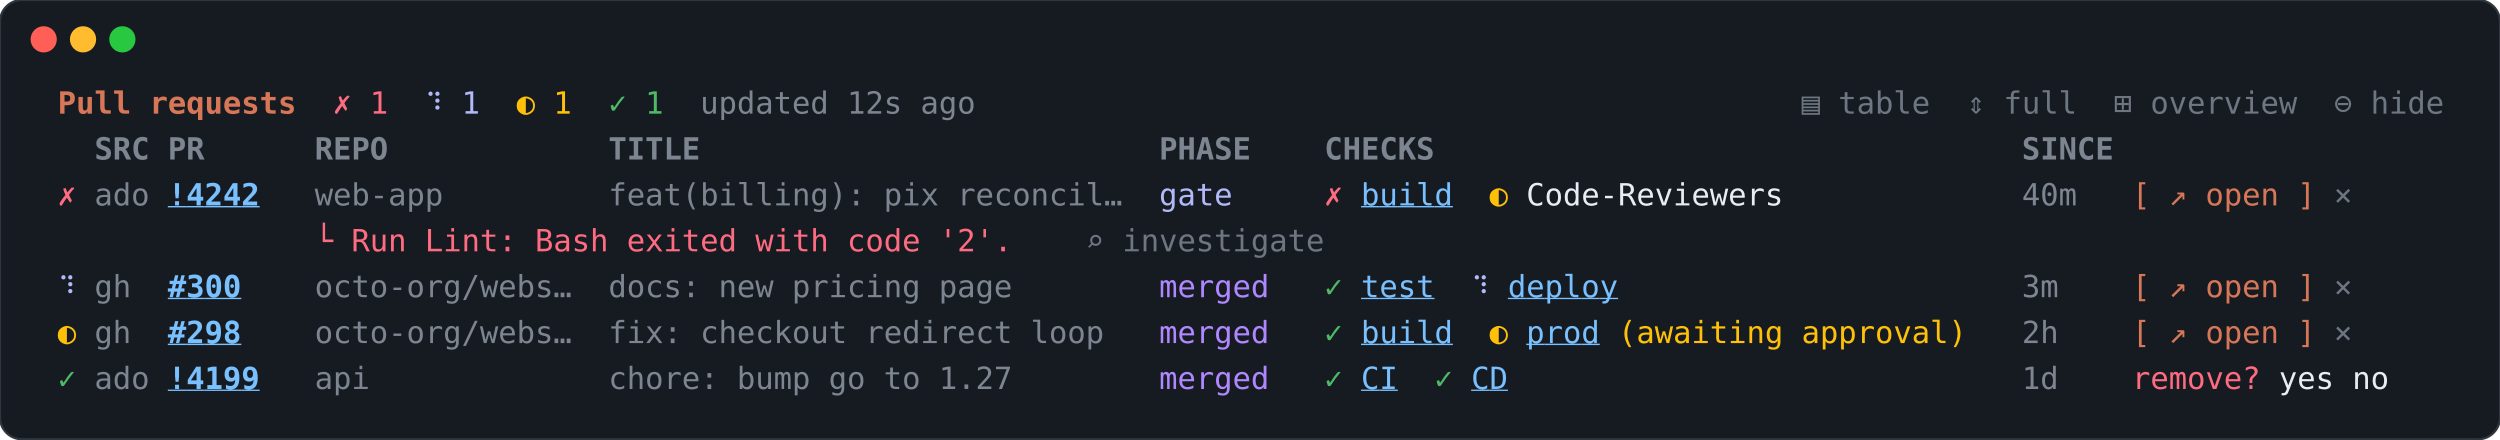
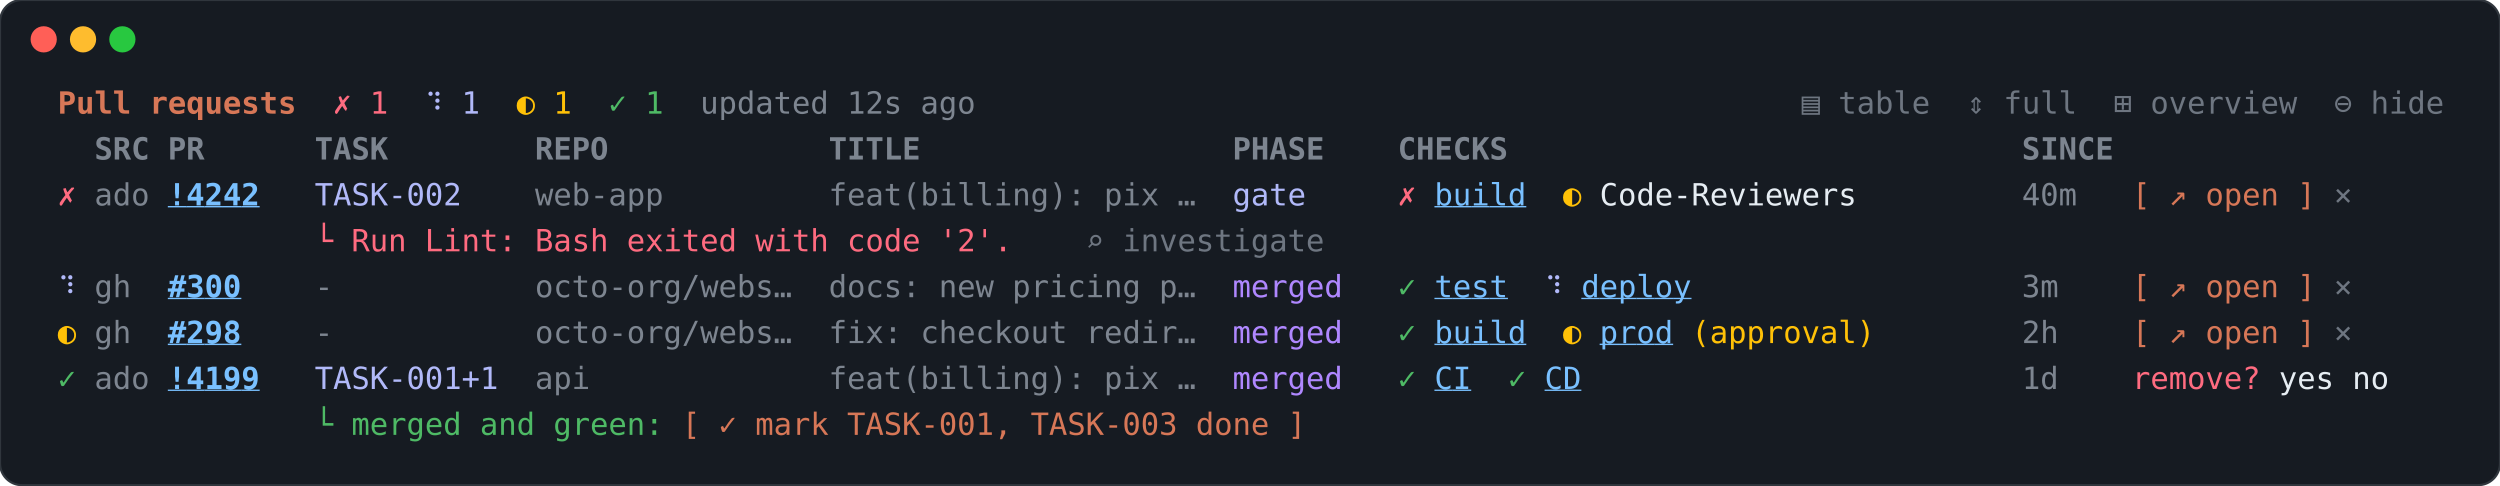
- <svg xmlns="http://www.w3.org/2000/svg" width="1144" height="201" viewBox="0 0 1144 201" role="img" aria-label="pr-watch band in the Claude Code terminal">
-   <rect width="1144" height="201" rx="10" fill="#161b22" stroke="#30363d" />
+ <svg xmlns="http://www.w3.org/2000/svg" width="1144" height="222" viewBox="0 0 1144 222" role="img" aria-label="pr-watch band in the Claude Code terminal">
+   <rect width="1144" height="222" rx="10" fill="#161b22" stroke="#30363d" />
  <circle cx="20" cy="18" r="6" fill="#ff5f57" />
  <circle cx="38" cy="18" r="6" fill="#febc2e" />
  <circle cx="56" cy="18" r="6" fill="#28c840" />
  <g font-family="ui-monospace, SFMono-Regular, Menlo, Consolas, monospace" font-size="14">
    <text x="26.4" y="52" fill="#d77757" font-weight="700">P</text>
    <text x="34.8" y="52" fill="#d77757" font-weight="700">u</text>
    <text x="43.2" y="52" fill="#d77757" font-weight="700">l</text>
    <text x="51.6" y="52" fill="#d77757" font-weight="700">l</text>
    <text x="68.4" y="52" fill="#d77757" font-weight="700">r</text>
    <text x="76.8" y="52" fill="#d77757" font-weight="700">e</text>
    <text x="85.2" y="52" fill="#d77757" font-weight="700">q</text>
    <text x="93.6" y="52" fill="#d77757" font-weight="700">u</text>
    <text x="102.0" y="52" fill="#d77757" font-weight="700">e</text>
    <text x="110.4" y="52" fill="#d77757" font-weight="700">s</text>
    <text x="118.8" y="52" fill="#d77757" font-weight="700">t</text>
    <text x="127.2" y="52" fill="#d77757" font-weight="700">s</text>
    <text x="152.4" y="52" fill="#ff6b80">✗</text>
    <text x="169.2" y="52" fill="#ff6b80">1</text>
    <text x="194.4" y="52" fill="#b1b9f9">⠹</text>
    <text x="211.2" y="52" fill="#b1b9f9">1</text>
    <text x="236.4" y="52" fill="#ffc107">◐</text>
    <text x="253.2" y="52" fill="#ffc107">1</text>
    <text x="278.4" y="52" fill="#4eba65">✓</text>
    <text x="295.2" y="52" fill="#4eba65">1</text>
    <text x="320.4" y="52" fill="#7d8590">u</text>
    <text x="328.8" y="52" fill="#7d8590">p</text>
    <text x="337.2" y="52" fill="#7d8590">d</text>
    <text x="345.6" y="52" fill="#7d8590">a</text>
    <text x="354.0" y="52" fill="#7d8590">t</text>
    <text x="362.4" y="52" fill="#7d8590">e</text>
    <text x="370.8" y="52" fill="#7d8590">d</text>
    <text x="387.6" y="52" fill="#7d8590">1</text>
    <text x="396.0" y="52" fill="#7d8590">2</text>
    <text x="404.4" y="52" fill="#7d8590">s</text>
    <text x="421.2" y="52" fill="#7d8590">a</text>
    <text x="429.6" y="52" fill="#7d8590">g</text>
    <text x="438.0" y="52" fill="#7d8590">o</text>
    <text x="824.4" y="52" fill="#6e7681">▤</text>
    <text x="841.2" y="52" fill="#6e7681">t</text>
    <text x="849.6" y="52" fill="#6e7681">a</text>
    <text x="858.0" y="52" fill="#6e7681">b</text>
    <text x="866.4" y="52" fill="#6e7681">l</text>
    <text x="874.8" y="52" fill="#6e7681">e</text>
    <text x="900.0" y="52" fill="#6e7681">⇕</text>
    <text x="916.8" y="52" fill="#6e7681">f</text>
    <text x="925.2" y="52" fill="#6e7681">u</text>
    <text x="933.6" y="52" fill="#6e7681">l</text>
    <text x="942.0" y="52" fill="#6e7681">l</text>
    <text x="967.2" y="52" fill="#6e7681">⊞</text>
    <text x="984.0" y="52" fill="#6e7681">o</text>
    <text x="992.4" y="52" fill="#6e7681">v</text>
    <text x="1000.8" y="52" fill="#6e7681">e</text>
    <text x="1009.2" y="52" fill="#6e7681">r</text>
    <text x="1017.6" y="52" fill="#6e7681">v</text>
    <text x="1026.0" y="52" fill="#6e7681">i</text>
    <text x="1034.4" y="52" fill="#6e7681">e</text>
    <text x="1042.8" y="52" fill="#6e7681">w</text>
    <text x="1068.0" y="52" fill="#6e7681">⊖</text>
    <text x="1084.8" y="52" fill="#6e7681">h</text>
    <text x="1093.2" y="52" fill="#6e7681">i</text>
    <text x="1101.6" y="52" fill="#6e7681">d</text>
    <text x="1110.0" y="52" fill="#6e7681">e</text>
    <text x="43.2" y="73" fill="#7d8590" font-weight="700">S</text>
    <text x="51.6" y="73" fill="#7d8590" font-weight="700">R</text>
    <text x="60.0" y="73" fill="#7d8590" font-weight="700">C</text>
    <text x="76.8" y="73" fill="#7d8590" font-weight="700">P</text>
    <text x="85.2" y="73" fill="#7d8590" font-weight="700">R</text>
-     <text x="144.0" y="73" fill="#7d8590" font-weight="700">R</text>
-     <text x="152.4" y="73" fill="#7d8590" font-weight="700">E</text>
-     <text x="160.8" y="73" fill="#7d8590" font-weight="700">P</text>
-     <text x="169.2" y="73" fill="#7d8590" font-weight="700">O</text>
-     <text x="278.4" y="73" fill="#7d8590" font-weight="700">T</text>
-     <text x="286.8" y="73" fill="#7d8590" font-weight="700">I</text>
-     <text x="295.2" y="73" fill="#7d8590" font-weight="700">T</text>
-     <text x="303.6" y="73" fill="#7d8590" font-weight="700">L</text>
-     <text x="312.0" y="73" fill="#7d8590" font-weight="700">E</text>
-     <text x="530.4" y="73" fill="#7d8590" font-weight="700">P</text>
-     <text x="538.8" y="73" fill="#7d8590" font-weight="700">H</text>
-     <text x="547.2" y="73" fill="#7d8590" font-weight="700">A</text>
-     <text x="555.6" y="73" fill="#7d8590" font-weight="700">S</text>
-     <text x="564.0" y="73" fill="#7d8590" font-weight="700">E</text>
-     <text x="606.0" y="73" fill="#7d8590" font-weight="700">C</text>
-     <text x="614.4" y="73" fill="#7d8590" font-weight="700">H</text>
-     <text x="622.8" y="73" fill="#7d8590" font-weight="700">E</text>
-     <text x="631.2" y="73" fill="#7d8590" font-weight="700">C</text>
-     <text x="639.6" y="73" fill="#7d8590" font-weight="700">K</text>
-     <text x="648.0" y="73" fill="#7d8590" font-weight="700">S</text>
+     <text x="144.0" y="73" fill="#7d8590" font-weight="700">T</text>
+     <text x="152.4" y="73" fill="#7d8590" font-weight="700">A</text>
+     <text x="160.8" y="73" fill="#7d8590" font-weight="700">S</text>
+     <text x="169.2" y="73" fill="#7d8590" font-weight="700">K</text>
+     <text x="244.8" y="73" fill="#7d8590" font-weight="700">R</text>
+     <text x="253.2" y="73" fill="#7d8590" font-weight="700">E</text>
+     <text x="261.6" y="73" fill="#7d8590" font-weight="700">P</text>
+     <text x="270.0" y="73" fill="#7d8590" font-weight="700">O</text>
+     <text x="379.2" y="73" fill="#7d8590" font-weight="700">T</text>
+     <text x="387.6" y="73" fill="#7d8590" font-weight="700">I</text>
+     <text x="396.0" y="73" fill="#7d8590" font-weight="700">T</text>
+     <text x="404.4" y="73" fill="#7d8590" font-weight="700">L</text>
+     <text x="412.8" y="73" fill="#7d8590" font-weight="700">E</text>
+     <text x="564.0" y="73" fill="#7d8590" font-weight="700">P</text>
+     <text x="572.4" y="73" fill="#7d8590" font-weight="700">H</text>
+     <text x="580.8" y="73" fill="#7d8590" font-weight="700">A</text>
+     <text x="589.2" y="73" fill="#7d8590" font-weight="700">S</text>
+     <text x="597.6" y="73" fill="#7d8590" font-weight="700">E</text>
+     <text x="639.6" y="73" fill="#7d8590" font-weight="700">C</text>
+     <text x="648.0" y="73" fill="#7d8590" font-weight="700">H</text>
+     <text x="656.4" y="73" fill="#7d8590" font-weight="700">E</text>
+     <text x="664.8" y="73" fill="#7d8590" font-weight="700">C</text>
+     <text x="673.2" y="73" fill="#7d8590" font-weight="700">K</text>
+     <text x="681.6" y="73" fill="#7d8590" font-weight="700">S</text>
    <text x="925.2" y="73" fill="#7d8590" font-weight="700">S</text>
    <text x="933.6" y="73" fill="#7d8590" font-weight="700">I</text>
    <text x="942.0" y="73" fill="#7d8590" font-weight="700">N</text>
    <text x="950.4" y="73" fill="#7d8590" font-weight="700">C</text>
    <text x="958.8" y="73" fill="#7d8590" font-weight="700">E</text>
    <text x="26.4" y="94" fill="#ff6b80">✗</text>
    <text x="43.2" y="94" fill="#7d8590">a</text>
    <text x="51.6" y="94" fill="#7d8590">d</text>
    <text x="60.0" y="94" fill="#7d8590">o</text>
    <text x="76.8" y="94" fill="#79c0ff" font-weight="700" text-decoration="underline">!</text>
    <text x="85.2" y="94" fill="#79c0ff" font-weight="700" text-decoration="underline">4</text>
    <text x="93.6" y="94" fill="#79c0ff" font-weight="700" text-decoration="underline">2</text>
    <text x="102.0" y="94" fill="#79c0ff" font-weight="700" text-decoration="underline">4</text>
    <text x="110.4" y="94" fill="#79c0ff" font-weight="700" text-decoration="underline">2</text>
-     <text x="144.0" y="94" fill="#7d8590">w</text>
-     <text x="152.4" y="94" fill="#7d8590">e</text>
-     <text x="160.8" y="94" fill="#7d8590">b</text>
-     <text x="169.2" y="94" fill="#7d8590">-</text>
-     <text x="177.6" y="94" fill="#7d8590">a</text>
-     <text x="186.0" y="94" fill="#7d8590">p</text>
-     <text x="194.4" y="94" fill="#7d8590">p</text>
-     <text x="278.4" y="94" fill="#7d8590">f</text>
-     <text x="286.8" y="94" fill="#7d8590">e</text>
-     <text x="295.2" y="94" fill="#7d8590">a</text>
-     <text x="303.6" y="94" fill="#7d8590">t</text>
-     <text x="312.0" y="94" fill="#7d8590">(</text>
-     <text x="320.4" y="94" fill="#7d8590">b</text>
-     <text x="328.8" y="94" fill="#7d8590">i</text>
-     <text x="337.2" y="94" fill="#7d8590">l</text>
-     <text x="345.6" y="94" fill="#7d8590">l</text>
-     <text x="354.0" y="94" fill="#7d8590">i</text>
-     <text x="362.4" y="94" fill="#7d8590">n</text>
-     <text x="370.8" y="94" fill="#7d8590">g</text>
-     <text x="379.2" y="94" fill="#7d8590">)</text>
-     <text x="387.6" y="94" fill="#7d8590">:</text>
-     <text x="404.4" y="94" fill="#7d8590">p</text>
-     <text x="412.8" y="94" fill="#7d8590">i</text>
-     <text x="421.2" y="94" fill="#7d8590">x</text>
-     <text x="438.0" y="94" fill="#7d8590">r</text>
-     <text x="446.4" y="94" fill="#7d8590">e</text>
-     <text x="454.8" y="94" fill="#7d8590">c</text>
-     <text x="463.2" y="94" fill="#7d8590">o</text>
-     <text x="471.6" y="94" fill="#7d8590">n</text>
-     <text x="480.0" y="94" fill="#7d8590">c</text>
-     <text x="488.4" y="94" fill="#7d8590">i</text>
-     <text x="496.8" y="94" fill="#7d8590">l</text>
-     <text x="505.2" y="94" fill="#7d8590">…</text>
-     <text x="530.4" y="94" fill="#b1b9f9">g</text>
-     <text x="538.8" y="94" fill="#b1b9f9">a</text>
-     <text x="547.2" y="94" fill="#b1b9f9">t</text>
-     <text x="555.6" y="94" fill="#b1b9f9">e</text>
-     <text x="606.0" y="94" fill="#ff6b80">✗</text>
-     <text x="622.8" y="94" fill="#79c0ff" text-decoration="underline">b</text>
-     <text x="631.2" y="94" fill="#79c0ff" text-decoration="underline">u</text>
-     <text x="639.6" y="94" fill="#79c0ff" text-decoration="underline">i</text>
-     <text x="648.0" y="94" fill="#79c0ff" text-decoration="underline">l</text>
-     <text x="656.4" y="94" fill="#79c0ff" text-decoration="underline">d</text>
-     <text x="681.6" y="94" fill="#ffc107">◐</text>
-     <text x="698.4" y="94" fill="#e6edf3">C</text>
-     <text x="706.8" y="94" fill="#e6edf3">o</text>
-     <text x="715.2" y="94" fill="#e6edf3">d</text>
-     <text x="723.6" y="94" fill="#e6edf3">e</text>
-     <text x="732.0" y="94" fill="#e6edf3">-</text>
-     <text x="740.4" y="94" fill="#e6edf3">R</text>
-     <text x="748.8" y="94" fill="#e6edf3">e</text>
-     <text x="757.2" y="94" fill="#e6edf3">v</text>
-     <text x="765.6" y="94" fill="#e6edf3">i</text>
-     <text x="774.0" y="94" fill="#e6edf3">e</text>
-     <text x="782.4" y="94" fill="#e6edf3">w</text>
-     <text x="790.8" y="94" fill="#e6edf3">e</text>
-     <text x="799.2" y="94" fill="#e6edf3">r</text>
-     <text x="807.6" y="94" fill="#e6edf3">s</text>
+     <text x="144.0" y="94" fill="#b1b9f9">T</text>
+     <text x="152.4" y="94" fill="#b1b9f9">A</text>
+     <text x="160.8" y="94" fill="#b1b9f9">S</text>
+     <text x="169.2" y="94" fill="#b1b9f9">K</text>
+     <text x="177.6" y="94" fill="#b1b9f9">-</text>
+     <text x="186.0" y="94" fill="#b1b9f9">0</text>
+     <text x="194.4" y="94" fill="#b1b9f9">0</text>
+     <text x="202.8" y="94" fill="#b1b9f9">2</text>
+     <text x="244.8" y="94" fill="#7d8590">w</text>
+     <text x="253.2" y="94" fill="#7d8590">e</text>
+     <text x="261.6" y="94" fill="#7d8590">b</text>
+     <text x="270.0" y="94" fill="#7d8590">-</text>
+     <text x="278.4" y="94" fill="#7d8590">a</text>
+     <text x="286.8" y="94" fill="#7d8590">p</text>
+     <text x="295.2" y="94" fill="#7d8590">p</text>
+     <text x="379.2" y="94" fill="#7d8590">f</text>
+     <text x="387.6" y="94" fill="#7d8590">e</text>
+     <text x="396.0" y="94" fill="#7d8590">a</text>
+     <text x="404.4" y="94" fill="#7d8590">t</text>
+     <text x="412.8" y="94" fill="#7d8590">(</text>
+     <text x="421.2" y="94" fill="#7d8590">b</text>
+     <text x="429.6" y="94" fill="#7d8590">i</text>
+     <text x="438.0" y="94" fill="#7d8590">l</text>
+     <text x="446.4" y="94" fill="#7d8590">l</text>
+     <text x="454.8" y="94" fill="#7d8590">i</text>
+     <text x="463.2" y="94" fill="#7d8590">n</text>
+     <text x="471.6" y="94" fill="#7d8590">g</text>
+     <text x="480.0" y="94" fill="#7d8590">)</text>
+     <text x="488.4" y="94" fill="#7d8590">:</text>
+     <text x="505.2" y="94" fill="#7d8590">p</text>
+     <text x="513.6" y="94" fill="#7d8590">i</text>
+     <text x="522.0" y="94" fill="#7d8590">x</text>
+     <text x="538.8" y="94" fill="#7d8590">…</text>
+     <text x="564.0" y="94" fill="#b1b9f9">g</text>
+     <text x="572.4" y="94" fill="#b1b9f9">a</text>
+     <text x="580.8" y="94" fill="#b1b9f9">t</text>
+     <text x="589.2" y="94" fill="#b1b9f9">e</text>
+     <text x="639.6" y="94" fill="#ff6b80">✗</text>
+     <text x="656.4" y="94" fill="#79c0ff" text-decoration="underline">b</text>
+     <text x="664.8" y="94" fill="#79c0ff" text-decoration="underline">u</text>
+     <text x="673.2" y="94" fill="#79c0ff" text-decoration="underline">i</text>
+     <text x="681.6" y="94" fill="#79c0ff" text-decoration="underline">l</text>
+     <text x="690.0" y="94" fill="#79c0ff" text-decoration="underline">d</text>
+     <text x="715.2" y="94" fill="#ffc107">◐</text>
+     <text x="732.0" y="94" fill="#e6edf3">C</text>
+     <text x="740.4" y="94" fill="#e6edf3">o</text>
+     <text x="748.8" y="94" fill="#e6edf3">d</text>
+     <text x="757.2" y="94" fill="#e6edf3">e</text>
+     <text x="765.6" y="94" fill="#e6edf3">-</text>
+     <text x="774.0" y="94" fill="#e6edf3">R</text>
+     <text x="782.4" y="94" fill="#e6edf3">e</text>
+     <text x="790.8" y="94" fill="#e6edf3">v</text>
+     <text x="799.2" y="94" fill="#e6edf3">i</text>
+     <text x="807.6" y="94" fill="#e6edf3">e</text>
+     <text x="816.0" y="94" fill="#e6edf3">w</text>
+     <text x="824.4" y="94" fill="#e6edf3">e</text>
+     <text x="832.8" y="94" fill="#e6edf3">r</text>
+     <text x="841.2" y="94" fill="#e6edf3">s</text>
    <text x="925.2" y="94" fill="#7d8590">4</text>
    <text x="933.6" y="94" fill="#7d8590">0</text>
    <text x="942.0" y="94" fill="#7d8590">m</text>
    <text x="975.6" y="94" fill="#d77757">[</text>
    <text x="992.4" y="94" fill="#d77757">↗</text>
    <text x="1009.2" y="94" fill="#d77757">o</text>
    <text x="1017.6" y="94" fill="#d77757">p</text>
    <text x="1026.0" y="94" fill="#d77757">e</text>
    <text x="1034.4" y="94" fill="#d77757">n</text>
    <text x="1051.2" y="94" fill="#d77757">]</text>
    <text x="1068.0" y="94" fill="#6e7681">×</text>
    <text x="144.0" y="115" fill="#ff6b80">└</text>
    <text x="160.8" y="115" fill="#ff6b80">R</text>
    <text x="169.2" y="115" fill="#ff6b80">u</text>
    <text x="177.6" y="115" fill="#ff6b80">n</text>
    <text x="194.4" y="115" fill="#ff6b80">L</text>
    <text x="202.8" y="115" fill="#ff6b80">i</text>
    <text x="211.2" y="115" fill="#ff6b80">n</text>
    <text x="219.6" y="115" fill="#ff6b80">t</text>
    <text x="228.0" y="115" fill="#ff6b80">:</text>
    <text x="244.8" y="115" fill="#ff6b80">B</text>
    <text x="253.2" y="115" fill="#ff6b80">a</text>
    <text x="261.6" y="115" fill="#ff6b80">s</text>
    <text x="270.0" y="115" fill="#ff6b80">h</text>
    <text x="286.8" y="115" fill="#ff6b80">e</text>
    <text x="295.2" y="115" fill="#ff6b80">x</text>
    <text x="303.6" y="115" fill="#ff6b80">i</text>
    <text x="312.0" y="115" fill="#ff6b80">t</text>
    <text x="320.4" y="115" fill="#ff6b80">e</text>
    <text x="328.8" y="115" fill="#ff6b80">d</text>
    <text x="345.6" y="115" fill="#ff6b80">w</text>
    <text x="354.0" y="115" fill="#ff6b80">i</text>
    <text x="362.4" y="115" fill="#ff6b80">t</text>
    <text x="370.8" y="115" fill="#ff6b80">h</text>
    <text x="387.6" y="115" fill="#ff6b80">c</text>
    <text x="396.0" y="115" fill="#ff6b80">o</text>
    <text x="404.4" y="115" fill="#ff6b80">d</text>
    <text x="412.8" y="115" fill="#ff6b80">e</text>
    <text x="429.6" y="115" fill="#ff6b80">'</text>
    <text x="438.0" y="115" fill="#ff6b80">2</text>
    <text x="446.4" y="115" fill="#ff6b80">'</text>
    <text x="454.8" y="115" fill="#ff6b80">.</text>
    <text x="496.8" y="115" fill="#6e7681">⌕</text>
    <text x="513.6" y="115" fill="#6e7681">i</text>
    <text x="522.0" y="115" fill="#6e7681">n</text>
    <text x="530.4" y="115" fill="#6e7681">v</text>
    <text x="538.8" y="115" fill="#6e7681">e</text>
    <text x="547.2" y="115" fill="#6e7681">s</text>
    <text x="555.6" y="115" fill="#6e7681">t</text>
    <text x="564.0" y="115" fill="#6e7681">i</text>
    <text x="572.4" y="115" fill="#6e7681">g</text>
    <text x="580.8" y="115" fill="#6e7681">a</text>
    <text x="589.2" y="115" fill="#6e7681">t</text>
    <text x="597.6" y="115" fill="#6e7681">e</text>
    <text x="26.4" y="136" fill="#b1b9f9">⠹</text>
    <text x="43.2" y="136" fill="#7d8590">g</text>
    <text x="51.6" y="136" fill="#7d8590">h</text>
    <text x="76.8" y="136" fill="#79c0ff" font-weight="700" text-decoration="underline">#</text>
    <text x="85.2" y="136" fill="#79c0ff" font-weight="700" text-decoration="underline">3</text>
    <text x="93.6" y="136" fill="#79c0ff" font-weight="700" text-decoration="underline">0</text>
    <text x="102.0" y="136" fill="#79c0ff" font-weight="700" text-decoration="underline">0</text>
-     <text x="144.0" y="136" fill="#7d8590">o</text>
-     <text x="152.4" y="136" fill="#7d8590">c</text>
-     <text x="160.8" y="136" fill="#7d8590">t</text>
-     <text x="169.2" y="136" fill="#7d8590">o</text>
-     <text x="177.6" y="136" fill="#7d8590">-</text>
-     <text x="186.0" y="136" fill="#7d8590">o</text>
-     <text x="194.4" y="136" fill="#7d8590">r</text>
-     <text x="202.8" y="136" fill="#7d8590">g</text>
-     <text x="211.2" y="136" fill="#7d8590">/</text>
-     <text x="219.6" y="136" fill="#7d8590">w</text>
-     <text x="228.0" y="136" fill="#7d8590">e</text>
-     <text x="236.4" y="136" fill="#7d8590">b</text>
-     <text x="244.8" y="136" fill="#7d8590">s</text>
-     <text x="253.2" y="136" fill="#7d8590">…</text>
-     <text x="278.4" y="136" fill="#7d8590">d</text>
+     <text x="144.0" y="136" fill="#7d8590">-</text>
+     <text x="244.8" y="136" fill="#7d8590">o</text>
+     <text x="253.2" y="136" fill="#7d8590">c</text>
+     <text x="261.6" y="136" fill="#7d8590">t</text>
+     <text x="270.0" y="136" fill="#7d8590">o</text>
+     <text x="278.4" y="136" fill="#7d8590">-</text>
    <text x="286.8" y="136" fill="#7d8590">o</text>
-     <text x="295.2" y="136" fill="#7d8590">c</text>
-     <text x="303.6" y="136" fill="#7d8590">s</text>
-     <text x="312.0" y="136" fill="#7d8590">:</text>
-     <text x="328.8" y="136" fill="#7d8590">n</text>
-     <text x="337.2" y="136" fill="#7d8590">e</text>
-     <text x="345.6" y="136" fill="#7d8590">w</text>
-     <text x="362.4" y="136" fill="#7d8590">p</text>
-     <text x="370.8" y="136" fill="#7d8590">r</text>
-     <text x="379.2" y="136" fill="#7d8590">i</text>
-     <text x="387.6" y="136" fill="#7d8590">c</text>
-     <text x="396.0" y="136" fill="#7d8590">i</text>
-     <text x="404.4" y="136" fill="#7d8590">n</text>
-     <text x="412.8" y="136" fill="#7d8590">g</text>
-     <text x="429.6" y="136" fill="#7d8590">p</text>
-     <text x="438.0" y="136" fill="#7d8590">a</text>
-     <text x="446.4" y="136" fill="#7d8590">g</text>
-     <text x="454.8" y="136" fill="#7d8590">e</text>
-     <text x="530.4" y="136" fill="#af87ff">m</text>
-     <text x="538.8" y="136" fill="#af87ff">e</text>
-     <text x="547.2" y="136" fill="#af87ff">r</text>
-     <text x="555.6" y="136" fill="#af87ff">g</text>
-     <text x="564.0" y="136" fill="#af87ff">e</text>
-     <text x="572.4" y="136" fill="#af87ff">d</text>
-     <text x="606.0" y="136" fill="#4eba65">✓</text>
-     <text x="622.8" y="136" fill="#79c0ff" text-decoration="underline">t</text>
-     <text x="631.2" y="136" fill="#79c0ff" text-decoration="underline">e</text>
-     <text x="639.6" y="136" fill="#79c0ff" text-decoration="underline">s</text>
-     <text x="648.0" y="136" fill="#79c0ff" text-decoration="underline">t</text>
-     <text x="673.2" y="136" fill="#b1b9f9">⠹</text>
-     <text x="690.0" y="136" fill="#79c0ff" text-decoration="underline">d</text>
-     <text x="698.4" y="136" fill="#79c0ff" text-decoration="underline">e</text>
-     <text x="706.8" y="136" fill="#79c0ff" text-decoration="underline">p</text>
-     <text x="715.2" y="136" fill="#79c0ff" text-decoration="underline">l</text>
-     <text x="723.6" y="136" fill="#79c0ff" text-decoration="underline">o</text>
-     <text x="732.0" y="136" fill="#79c0ff" text-decoration="underline">y</text>
+     <text x="295.2" y="136" fill="#7d8590">r</text>
+     <text x="303.6" y="136" fill="#7d8590">g</text>
+     <text x="312.0" y="136" fill="#7d8590">/</text>
+     <text x="320.4" y="136" fill="#7d8590">w</text>
+     <text x="328.8" y="136" fill="#7d8590">e</text>
+     <text x="337.2" y="136" fill="#7d8590">b</text>
+     <text x="345.6" y="136" fill="#7d8590">s</text>
+     <text x="354.0" y="136" fill="#7d8590">…</text>
+     <text x="379.2" y="136" fill="#7d8590">d</text>
+     <text x="387.6" y="136" fill="#7d8590">o</text>
+     <text x="396.0" y="136" fill="#7d8590">c</text>
+     <text x="404.4" y="136" fill="#7d8590">s</text>
+     <text x="412.8" y="136" fill="#7d8590">:</text>
+     <text x="429.6" y="136" fill="#7d8590">n</text>
+     <text x="438.0" y="136" fill="#7d8590">e</text>
+     <text x="446.4" y="136" fill="#7d8590">w</text>
+     <text x="463.2" y="136" fill="#7d8590">p</text>
+     <text x="471.6" y="136" fill="#7d8590">r</text>
+     <text x="480.0" y="136" fill="#7d8590">i</text>
+     <text x="488.4" y="136" fill="#7d8590">c</text>
+     <text x="496.8" y="136" fill="#7d8590">i</text>
+     <text x="505.2" y="136" fill="#7d8590">n</text>
+     <text x="513.6" y="136" fill="#7d8590">g</text>
+     <text x="530.4" y="136" fill="#7d8590">p</text>
+     <text x="538.8" y="136" fill="#7d8590">…</text>
+     <text x="564.0" y="136" fill="#af87ff">m</text>
+     <text x="572.4" y="136" fill="#af87ff">e</text>
+     <text x="580.8" y="136" fill="#af87ff">r</text>
+     <text x="589.2" y="136" fill="#af87ff">g</text>
+     <text x="597.6" y="136" fill="#af87ff">e</text>
+     <text x="606.0" y="136" fill="#af87ff">d</text>
+     <text x="639.6" y="136" fill="#4eba65">✓</text>
+     <text x="656.4" y="136" fill="#79c0ff" text-decoration="underline">t</text>
+     <text x="664.8" y="136" fill="#79c0ff" text-decoration="underline">e</text>
+     <text x="673.2" y="136" fill="#79c0ff" text-decoration="underline">s</text>
+     <text x="681.6" y="136" fill="#79c0ff" text-decoration="underline">t</text>
+     <text x="706.8" y="136" fill="#b1b9f9">⠹</text>
+     <text x="723.6" y="136" fill="#79c0ff" text-decoration="underline">d</text>
+     <text x="732.0" y="136" fill="#79c0ff" text-decoration="underline">e</text>
+     <text x="740.4" y="136" fill="#79c0ff" text-decoration="underline">p</text>
+     <text x="748.8" y="136" fill="#79c0ff" text-decoration="underline">l</text>
+     <text x="757.2" y="136" fill="#79c0ff" text-decoration="underline">o</text>
+     <text x="765.6" y="136" fill="#79c0ff" text-decoration="underline">y</text>
    <text x="925.2" y="136" fill="#7d8590">3</text>
    <text x="933.6" y="136" fill="#7d8590">m</text>
    <text x="975.6" y="136" fill="#d77757">[</text>
    <text x="992.4" y="136" fill="#d77757">↗</text>
    <text x="1009.2" y="136" fill="#d77757">o</text>
    <text x="1017.6" y="136" fill="#d77757">p</text>
    <text x="1026.0" y="136" fill="#d77757">e</text>
    <text x="1034.4" y="136" fill="#d77757">n</text>
    <text x="1051.2" y="136" fill="#d77757">]</text>
    <text x="1068.0" y="136" fill="#6e7681">×</text>
    <text x="26.4" y="157" fill="#ffc107">◐</text>
    <text x="43.2" y="157" fill="#7d8590">g</text>
    <text x="51.6" y="157" fill="#7d8590">h</text>
    <text x="76.8" y="157" fill="#79c0ff" font-weight="700" text-decoration="underline">#</text>
    <text x="85.2" y="157" fill="#79c0ff" font-weight="700" text-decoration="underline">2</text>
    <text x="93.6" y="157" fill="#79c0ff" font-weight="700" text-decoration="underline">9</text>
    <text x="102.0" y="157" fill="#79c0ff" font-weight="700" text-decoration="underline">8</text>
-     <text x="144.0" y="157" fill="#7d8590">o</text>
-     <text x="152.4" y="157" fill="#7d8590">c</text>
-     <text x="160.8" y="157" fill="#7d8590">t</text>
-     <text x="169.2" y="157" fill="#7d8590">o</text>
-     <text x="177.6" y="157" fill="#7d8590">-</text>
-     <text x="186.0" y="157" fill="#7d8590">o</text>
-     <text x="194.4" y="157" fill="#7d8590">r</text>
-     <text x="202.8" y="157" fill="#7d8590">g</text>
-     <text x="211.2" y="157" fill="#7d8590">/</text>
-     <text x="219.6" y="157" fill="#7d8590">w</text>
-     <text x="228.0" y="157" fill="#7d8590">e</text>
-     <text x="236.4" y="157" fill="#7d8590">b</text>
-     <text x="244.8" y="157" fill="#7d8590">s</text>
-     <text x="253.2" y="157" fill="#7d8590">…</text>
-     <text x="278.4" y="157" fill="#7d8590">f</text>
-     <text x="286.8" y="157" fill="#7d8590">i</text>
-     <text x="295.2" y="157" fill="#7d8590">x</text>
-     <text x="303.6" y="157" fill="#7d8590">:</text>
-     <text x="320.4" y="157" fill="#7d8590">c</text>
-     <text x="328.8" y="157" fill="#7d8590">h</text>
-     <text x="337.2" y="157" fill="#7d8590">e</text>
-     <text x="345.6" y="157" fill="#7d8590">c</text>
-     <text x="354.0" y="157" fill="#7d8590">k</text>
-     <text x="362.4" y="157" fill="#7d8590">o</text>
-     <text x="370.8" y="157" fill="#7d8590">u</text>
-     <text x="379.2" y="157" fill="#7d8590">t</text>
-     <text x="396.0" y="157" fill="#7d8590">r</text>
-     <text x="404.4" y="157" fill="#7d8590">e</text>
-     <text x="412.8" y="157" fill="#7d8590">d</text>
-     <text x="421.2" y="157" fill="#7d8590">i</text>
-     <text x="429.6" y="157" fill="#7d8590">r</text>
+     <text x="144.0" y="157" fill="#7d8590">-</text>
+     <text x="244.8" y="157" fill="#7d8590">o</text>
+     <text x="253.2" y="157" fill="#7d8590">c</text>
+     <text x="261.6" y="157" fill="#7d8590">t</text>
+     <text x="270.0" y="157" fill="#7d8590">o</text>
+     <text x="278.4" y="157" fill="#7d8590">-</text>
+     <text x="286.8" y="157" fill="#7d8590">o</text>
+     <text x="295.2" y="157" fill="#7d8590">r</text>
+     <text x="303.6" y="157" fill="#7d8590">g</text>
+     <text x="312.0" y="157" fill="#7d8590">/</text>
+     <text x="320.4" y="157" fill="#7d8590">w</text>
+     <text x="328.8" y="157" fill="#7d8590">e</text>
+     <text x="337.2" y="157" fill="#7d8590">b</text>
+     <text x="345.6" y="157" fill="#7d8590">s</text>
+     <text x="354.0" y="157" fill="#7d8590">…</text>
+     <text x="379.2" y="157" fill="#7d8590">f</text>
+     <text x="387.6" y="157" fill="#7d8590">i</text>
+     <text x="396.0" y="157" fill="#7d8590">x</text>
+     <text x="404.4" y="157" fill="#7d8590">:</text>
+     <text x="421.2" y="157" fill="#7d8590">c</text>
+     <text x="429.6" y="157" fill="#7d8590">h</text>
    <text x="438.0" y="157" fill="#7d8590">e</text>
    <text x="446.4" y="157" fill="#7d8590">c</text>
-     <text x="454.8" y="157" fill="#7d8590">t</text>
-     <text x="471.6" y="157" fill="#7d8590">l</text>
-     <text x="480.0" y="157" fill="#7d8590">o</text>
-     <text x="488.4" y="157" fill="#7d8590">o</text>
-     <text x="496.8" y="157" fill="#7d8590">p</text>
-     <text x="530.4" y="157" fill="#af87ff">m</text>
-     <text x="538.8" y="157" fill="#af87ff">e</text>
-     <text x="547.2" y="157" fill="#af87ff">r</text>
-     <text x="555.6" y="157" fill="#af87ff">g</text>
-     <text x="564.0" y="157" fill="#af87ff">e</text>
-     <text x="572.4" y="157" fill="#af87ff">d</text>
-     <text x="606.0" y="157" fill="#4eba65">✓</text>
-     <text x="622.8" y="157" fill="#79c0ff" text-decoration="underline">b</text>
-     <text x="631.2" y="157" fill="#79c0ff" text-decoration="underline">u</text>
-     <text x="639.6" y="157" fill="#79c0ff" text-decoration="underline">i</text>
-     <text x="648.0" y="157" fill="#79c0ff" text-decoration="underline">l</text>
-     <text x="656.4" y="157" fill="#79c0ff" text-decoration="underline">d</text>
-     <text x="681.6" y="157" fill="#ffc107">◐</text>
-     <text x="698.4" y="157" fill="#79c0ff" text-decoration="underline">p</text>
-     <text x="706.8" y="157" fill="#79c0ff" text-decoration="underline">r</text>
-     <text x="715.2" y="157" fill="#79c0ff" text-decoration="underline">o</text>
-     <text x="723.6" y="157" fill="#79c0ff" text-decoration="underline">d</text>
-     <text x="740.4" y="157" fill="#ffc107">(</text>
-     <text x="748.8" y="157" fill="#ffc107">a</text>
-     <text x="757.2" y="157" fill="#ffc107">w</text>
-     <text x="765.6" y="157" fill="#ffc107">a</text>
-     <text x="774.0" y="157" fill="#ffc107">i</text>
-     <text x="782.4" y="157" fill="#ffc107">t</text>
-     <text x="790.8" y="157" fill="#ffc107">i</text>
-     <text x="799.2" y="157" fill="#ffc107">n</text>
-     <text x="807.6" y="157" fill="#ffc107">g</text>
-     <text x="824.4" y="157" fill="#ffc107">a</text>
-     <text x="832.8" y="157" fill="#ffc107">p</text>
-     <text x="841.2" y="157" fill="#ffc107">p</text>
-     <text x="849.6" y="157" fill="#ffc107">r</text>
-     <text x="858.0" y="157" fill="#ffc107">o</text>
-     <text x="866.4" y="157" fill="#ffc107">v</text>
-     <text x="874.8" y="157" fill="#ffc107">a</text>
-     <text x="883.2" y="157" fill="#ffc107">l</text>
-     <text x="891.6" y="157" fill="#ffc107">)</text>
+     <text x="454.8" y="157" fill="#7d8590">k</text>
+     <text x="463.2" y="157" fill="#7d8590">o</text>
+     <text x="471.6" y="157" fill="#7d8590">u</text>
+     <text x="480.0" y="157" fill="#7d8590">t</text>
+     <text x="496.8" y="157" fill="#7d8590">r</text>
+     <text x="505.2" y="157" fill="#7d8590">e</text>
+     <text x="513.6" y="157" fill="#7d8590">d</text>
+     <text x="522.0" y="157" fill="#7d8590">i</text>
+     <text x="530.4" y="157" fill="#7d8590">r</text>
+     <text x="538.8" y="157" fill="#7d8590">…</text>
+     <text x="564.0" y="157" fill="#af87ff">m</text>
+     <text x="572.4" y="157" fill="#af87ff">e</text>
+     <text x="580.8" y="157" fill="#af87ff">r</text>
+     <text x="589.2" y="157" fill="#af87ff">g</text>
+     <text x="597.6" y="157" fill="#af87ff">e</text>
+     <text x="606.0" y="157" fill="#af87ff">d</text>
+     <text x="639.6" y="157" fill="#4eba65">✓</text>
+     <text x="656.4" y="157" fill="#79c0ff" text-decoration="underline">b</text>
+     <text x="664.8" y="157" fill="#79c0ff" text-decoration="underline">u</text>
+     <text x="673.2" y="157" fill="#79c0ff" text-decoration="underline">i</text>
+     <text x="681.6" y="157" fill="#79c0ff" text-decoration="underline">l</text>
+     <text x="690.0" y="157" fill="#79c0ff" text-decoration="underline">d</text>
+     <text x="715.2" y="157" fill="#ffc107">◐</text>
+     <text x="732.0" y="157" fill="#79c0ff" text-decoration="underline">p</text>
+     <text x="740.4" y="157" fill="#79c0ff" text-decoration="underline">r</text>
+     <text x="748.8" y="157" fill="#79c0ff" text-decoration="underline">o</text>
+     <text x="757.2" y="157" fill="#79c0ff" text-decoration="underline">d</text>
+     <text x="774.0" y="157" fill="#ffc107">(</text>
+     <text x="782.4" y="157" fill="#ffc107">a</text>
+     <text x="790.8" y="157" fill="#ffc107">p</text>
+     <text x="799.2" y="157" fill="#ffc107">p</text>
+     <text x="807.6" y="157" fill="#ffc107">r</text>
+     <text x="816.0" y="157" fill="#ffc107">o</text>
+     <text x="824.4" y="157" fill="#ffc107">v</text>
+     <text x="832.8" y="157" fill="#ffc107">a</text>
+     <text x="841.2" y="157" fill="#ffc107">l</text>
+     <text x="849.6" y="157" fill="#ffc107">)</text>
    <text x="925.2" y="157" fill="#7d8590">2</text>
    <text x="933.6" y="157" fill="#7d8590">h</text>
    <text x="975.6" y="157" fill="#d77757">[</text>
    <text x="992.4" y="157" fill="#d77757">↗</text>
    <text x="1009.2" y="157" fill="#d77757">o</text>
    <text x="1017.6" y="157" fill="#d77757">p</text>
    <text x="1026.0" y="157" fill="#d77757">e</text>
    <text x="1034.4" y="157" fill="#d77757">n</text>
    <text x="1051.2" y="157" fill="#d77757">]</text>
    <text x="1068.0" y="157" fill="#6e7681">×</text>
    <text x="26.4" y="178" fill="#4eba65">✓</text>
    <text x="43.2" y="178" fill="#7d8590">a</text>
    <text x="51.6" y="178" fill="#7d8590">d</text>
    <text x="60.0" y="178" fill="#7d8590">o</text>
    <text x="76.8" y="178" fill="#79c0ff" font-weight="700" text-decoration="underline">!</text>
    <text x="85.2" y="178" fill="#79c0ff" font-weight="700" text-decoration="underline">4</text>
    <text x="93.6" y="178" fill="#79c0ff" font-weight="700" text-decoration="underline">1</text>
    <text x="102.0" y="178" fill="#79c0ff" font-weight="700" text-decoration="underline">9</text>
    <text x="110.4" y="178" fill="#79c0ff" font-weight="700" text-decoration="underline">9</text>
-     <text x="144.0" y="178" fill="#7d8590">a</text>
-     <text x="152.4" y="178" fill="#7d8590">p</text>
-     <text x="160.8" y="178" fill="#7d8590">i</text>
-     <text x="278.4" y="178" fill="#7d8590">c</text>
-     <text x="286.8" y="178" fill="#7d8590">h</text>
-     <text x="295.2" y="178" fill="#7d8590">o</text>
-     <text x="303.6" y="178" fill="#7d8590">r</text>
-     <text x="312.0" y="178" fill="#7d8590">e</text>
-     <text x="320.4" y="178" fill="#7d8590">:</text>
-     <text x="337.2" y="178" fill="#7d8590">b</text>
-     <text x="345.6" y="178" fill="#7d8590">u</text>
-     <text x="354.0" y="178" fill="#7d8590">m</text>
-     <text x="362.4" y="178" fill="#7d8590">p</text>
-     <text x="379.2" y="178" fill="#7d8590">g</text>
-     <text x="387.6" y="178" fill="#7d8590">o</text>
+     <text x="144.0" y="178" fill="#b1b9f9">T</text>
+     <text x="152.4" y="178" fill="#b1b9f9">A</text>
+     <text x="160.8" y="178" fill="#b1b9f9">S</text>
+     <text x="169.2" y="178" fill="#b1b9f9">K</text>
+     <text x="177.6" y="178" fill="#b1b9f9">-</text>
+     <text x="186.0" y="178" fill="#b1b9f9">0</text>
+     <text x="194.4" y="178" fill="#b1b9f9">0</text>
+     <text x="202.8" y="178" fill="#b1b9f9">1</text>
+     <text x="211.2" y="178" fill="#b1b9f9">+</text>
+     <text x="219.6" y="178" fill="#b1b9f9">1</text>
+     <text x="244.8" y="178" fill="#7d8590">a</text>
+     <text x="253.2" y="178" fill="#7d8590">p</text>
+     <text x="261.6" y="178" fill="#7d8590">i</text>
+     <text x="379.2" y="178" fill="#7d8590">f</text>
+     <text x="387.6" y="178" fill="#7d8590">e</text>
+     <text x="396.0" y="178" fill="#7d8590">a</text>
    <text x="404.4" y="178" fill="#7d8590">t</text>
-     <text x="412.8" y="178" fill="#7d8590">o</text>
-     <text x="429.6" y="178" fill="#7d8590">1</text>
-     <text x="438.0" y="178" fill="#7d8590">.</text>
-     <text x="446.4" y="178" fill="#7d8590">2</text>
-     <text x="454.8" y="178" fill="#7d8590">7</text>
-     <text x="530.4" y="178" fill="#af87ff">m</text>
-     <text x="538.8" y="178" fill="#af87ff">e</text>
-     <text x="547.2" y="178" fill="#af87ff">r</text>
-     <text x="555.6" y="178" fill="#af87ff">g</text>
-     <text x="564.0" y="178" fill="#af87ff">e</text>
-     <text x="572.4" y="178" fill="#af87ff">d</text>
-     <text x="606.0" y="178" fill="#4eba65">✓</text>
-     <text x="622.8" y="178" fill="#79c0ff" text-decoration="underline">C</text>
-     <text x="631.2" y="178" fill="#79c0ff" text-decoration="underline">I</text>
-     <text x="656.4" y="178" fill="#4eba65">✓</text>
-     <text x="673.2" y="178" fill="#79c0ff" text-decoration="underline">C</text>
-     <text x="681.6" y="178" fill="#79c0ff" text-decoration="underline">D</text>
+     <text x="412.8" y="178" fill="#7d8590">(</text>
+     <text x="421.2" y="178" fill="#7d8590">b</text>
+     <text x="429.6" y="178" fill="#7d8590">i</text>
+     <text x="438.0" y="178" fill="#7d8590">l</text>
+     <text x="446.4" y="178" fill="#7d8590">l</text>
+     <text x="454.8" y="178" fill="#7d8590">i</text>
+     <text x="463.2" y="178" fill="#7d8590">n</text>
+     <text x="471.6" y="178" fill="#7d8590">g</text>
+     <text x="480.0" y="178" fill="#7d8590">)</text>
+     <text x="488.4" y="178" fill="#7d8590">:</text>
+     <text x="505.2" y="178" fill="#7d8590">p</text>
+     <text x="513.6" y="178" fill="#7d8590">i</text>
+     <text x="522.0" y="178" fill="#7d8590">x</text>
+     <text x="538.8" y="178" fill="#7d8590">…</text>
+     <text x="564.0" y="178" fill="#af87ff">m</text>
+     <text x="572.4" y="178" fill="#af87ff">e</text>
+     <text x="580.8" y="178" fill="#af87ff">r</text>
+     <text x="589.2" y="178" fill="#af87ff">g</text>
+     <text x="597.6" y="178" fill="#af87ff">e</text>
+     <text x="606.0" y="178" fill="#af87ff">d</text>
+     <text x="639.6" y="178" fill="#4eba65">✓</text>
+     <text x="656.4" y="178" fill="#79c0ff" text-decoration="underline">C</text>
+     <text x="664.8" y="178" fill="#79c0ff" text-decoration="underline">I</text>
+     <text x="690.0" y="178" fill="#4eba65">✓</text>
+     <text x="706.8" y="178" fill="#79c0ff" text-decoration="underline">C</text>
+     <text x="715.2" y="178" fill="#79c0ff" text-decoration="underline">D</text>
    <text x="925.2" y="178" fill="#7d8590">1</text>
    <text x="933.6" y="178" fill="#7d8590">d</text>
    <text x="975.6" y="178" fill="#ff6b80">r</text>
    <text x="984.0" y="178" fill="#ff6b80">e</text>
    <text x="992.4" y="178" fill="#ff6b80">m</text>
    <text x="1000.8" y="178" fill="#ff6b80">o</text>
    <text x="1009.2" y="178" fill="#ff6b80">v</text>
    <text x="1017.6" y="178" fill="#ff6b80">e</text>
    <text x="1026.0" y="178" fill="#ff6b80">?</text>
    <text x="1042.8" y="178" fill="#e6edf3">y</text>
    <text x="1051.2" y="178" fill="#e6edf3">e</text>
    <text x="1059.6" y="178" fill="#e6edf3">s</text>
    <text x="1076.4" y="178" fill="#e6edf3">n</text>
    <text x="1084.8" y="178" fill="#e6edf3">o</text>
+     <text x="144.0" y="199" fill="#4eba65">└</text>
+     <text x="160.8" y="199" fill="#4eba65">m</text>
+     <text x="169.2" y="199" fill="#4eba65">e</text>
+     <text x="177.6" y="199" fill="#4eba65">r</text>
+     <text x="186.0" y="199" fill="#4eba65">g</text>
+     <text x="194.4" y="199" fill="#4eba65">e</text>
+     <text x="202.8" y="199" fill="#4eba65">d</text>
+     <text x="219.6" y="199" fill="#4eba65">a</text>
+     <text x="228.0" y="199" fill="#4eba65">n</text>
+     <text x="236.4" y="199" fill="#4eba65">d</text>
+     <text x="253.2" y="199" fill="#4eba65">g</text>
+     <text x="261.6" y="199" fill="#4eba65">r</text>
+     <text x="270.0" y="199" fill="#4eba65">e</text>
+     <text x="278.4" y="199" fill="#4eba65">e</text>
+     <text x="286.8" y="199" fill="#4eba65">n</text>
+     <text x="295.2" y="199" fill="#4eba65">:</text>
+     <text x="312.0" y="199" fill="#d77757">[</text>
+     <text x="328.8" y="199" fill="#d77757">✓</text>
+     <text x="345.6" y="199" fill="#d77757">m</text>
+     <text x="354.0" y="199" fill="#d77757">a</text>
+     <text x="362.4" y="199" fill="#d77757">r</text>
+     <text x="370.8" y="199" fill="#d77757">k</text>
+     <text x="387.6" y="199" fill="#d77757">T</text>
+     <text x="396.0" y="199" fill="#d77757">A</text>
+     <text x="404.4" y="199" fill="#d77757">S</text>
+     <text x="412.8" y="199" fill="#d77757">K</text>
+     <text x="421.2" y="199" fill="#d77757">-</text>
+     <text x="429.6" y="199" fill="#d77757">0</text>
+     <text x="438.0" y="199" fill="#d77757">0</text>
+     <text x="446.4" y="199" fill="#d77757">1</text>
+     <text x="454.8" y="199" fill="#d77757">,</text>
+     <text x="471.6" y="199" fill="#d77757">T</text>
+     <text x="480.0" y="199" fill="#d77757">A</text>
+     <text x="488.4" y="199" fill="#d77757">S</text>
+     <text x="496.8" y="199" fill="#d77757">K</text>
+     <text x="505.2" y="199" fill="#d77757">-</text>
+     <text x="513.6" y="199" fill="#d77757">0</text>
+     <text x="522.0" y="199" fill="#d77757">0</text>
+     <text x="530.4" y="199" fill="#d77757">3</text>
+     <text x="547.2" y="199" fill="#d77757">d</text>
+     <text x="555.6" y="199" fill="#d77757">o</text>
+     <text x="564.0" y="199" fill="#d77757">n</text>
+     <text x="572.4" y="199" fill="#d77757">e</text>
+     <text x="589.2" y="199" fill="#d77757">]</text>
  </g>
</svg>
